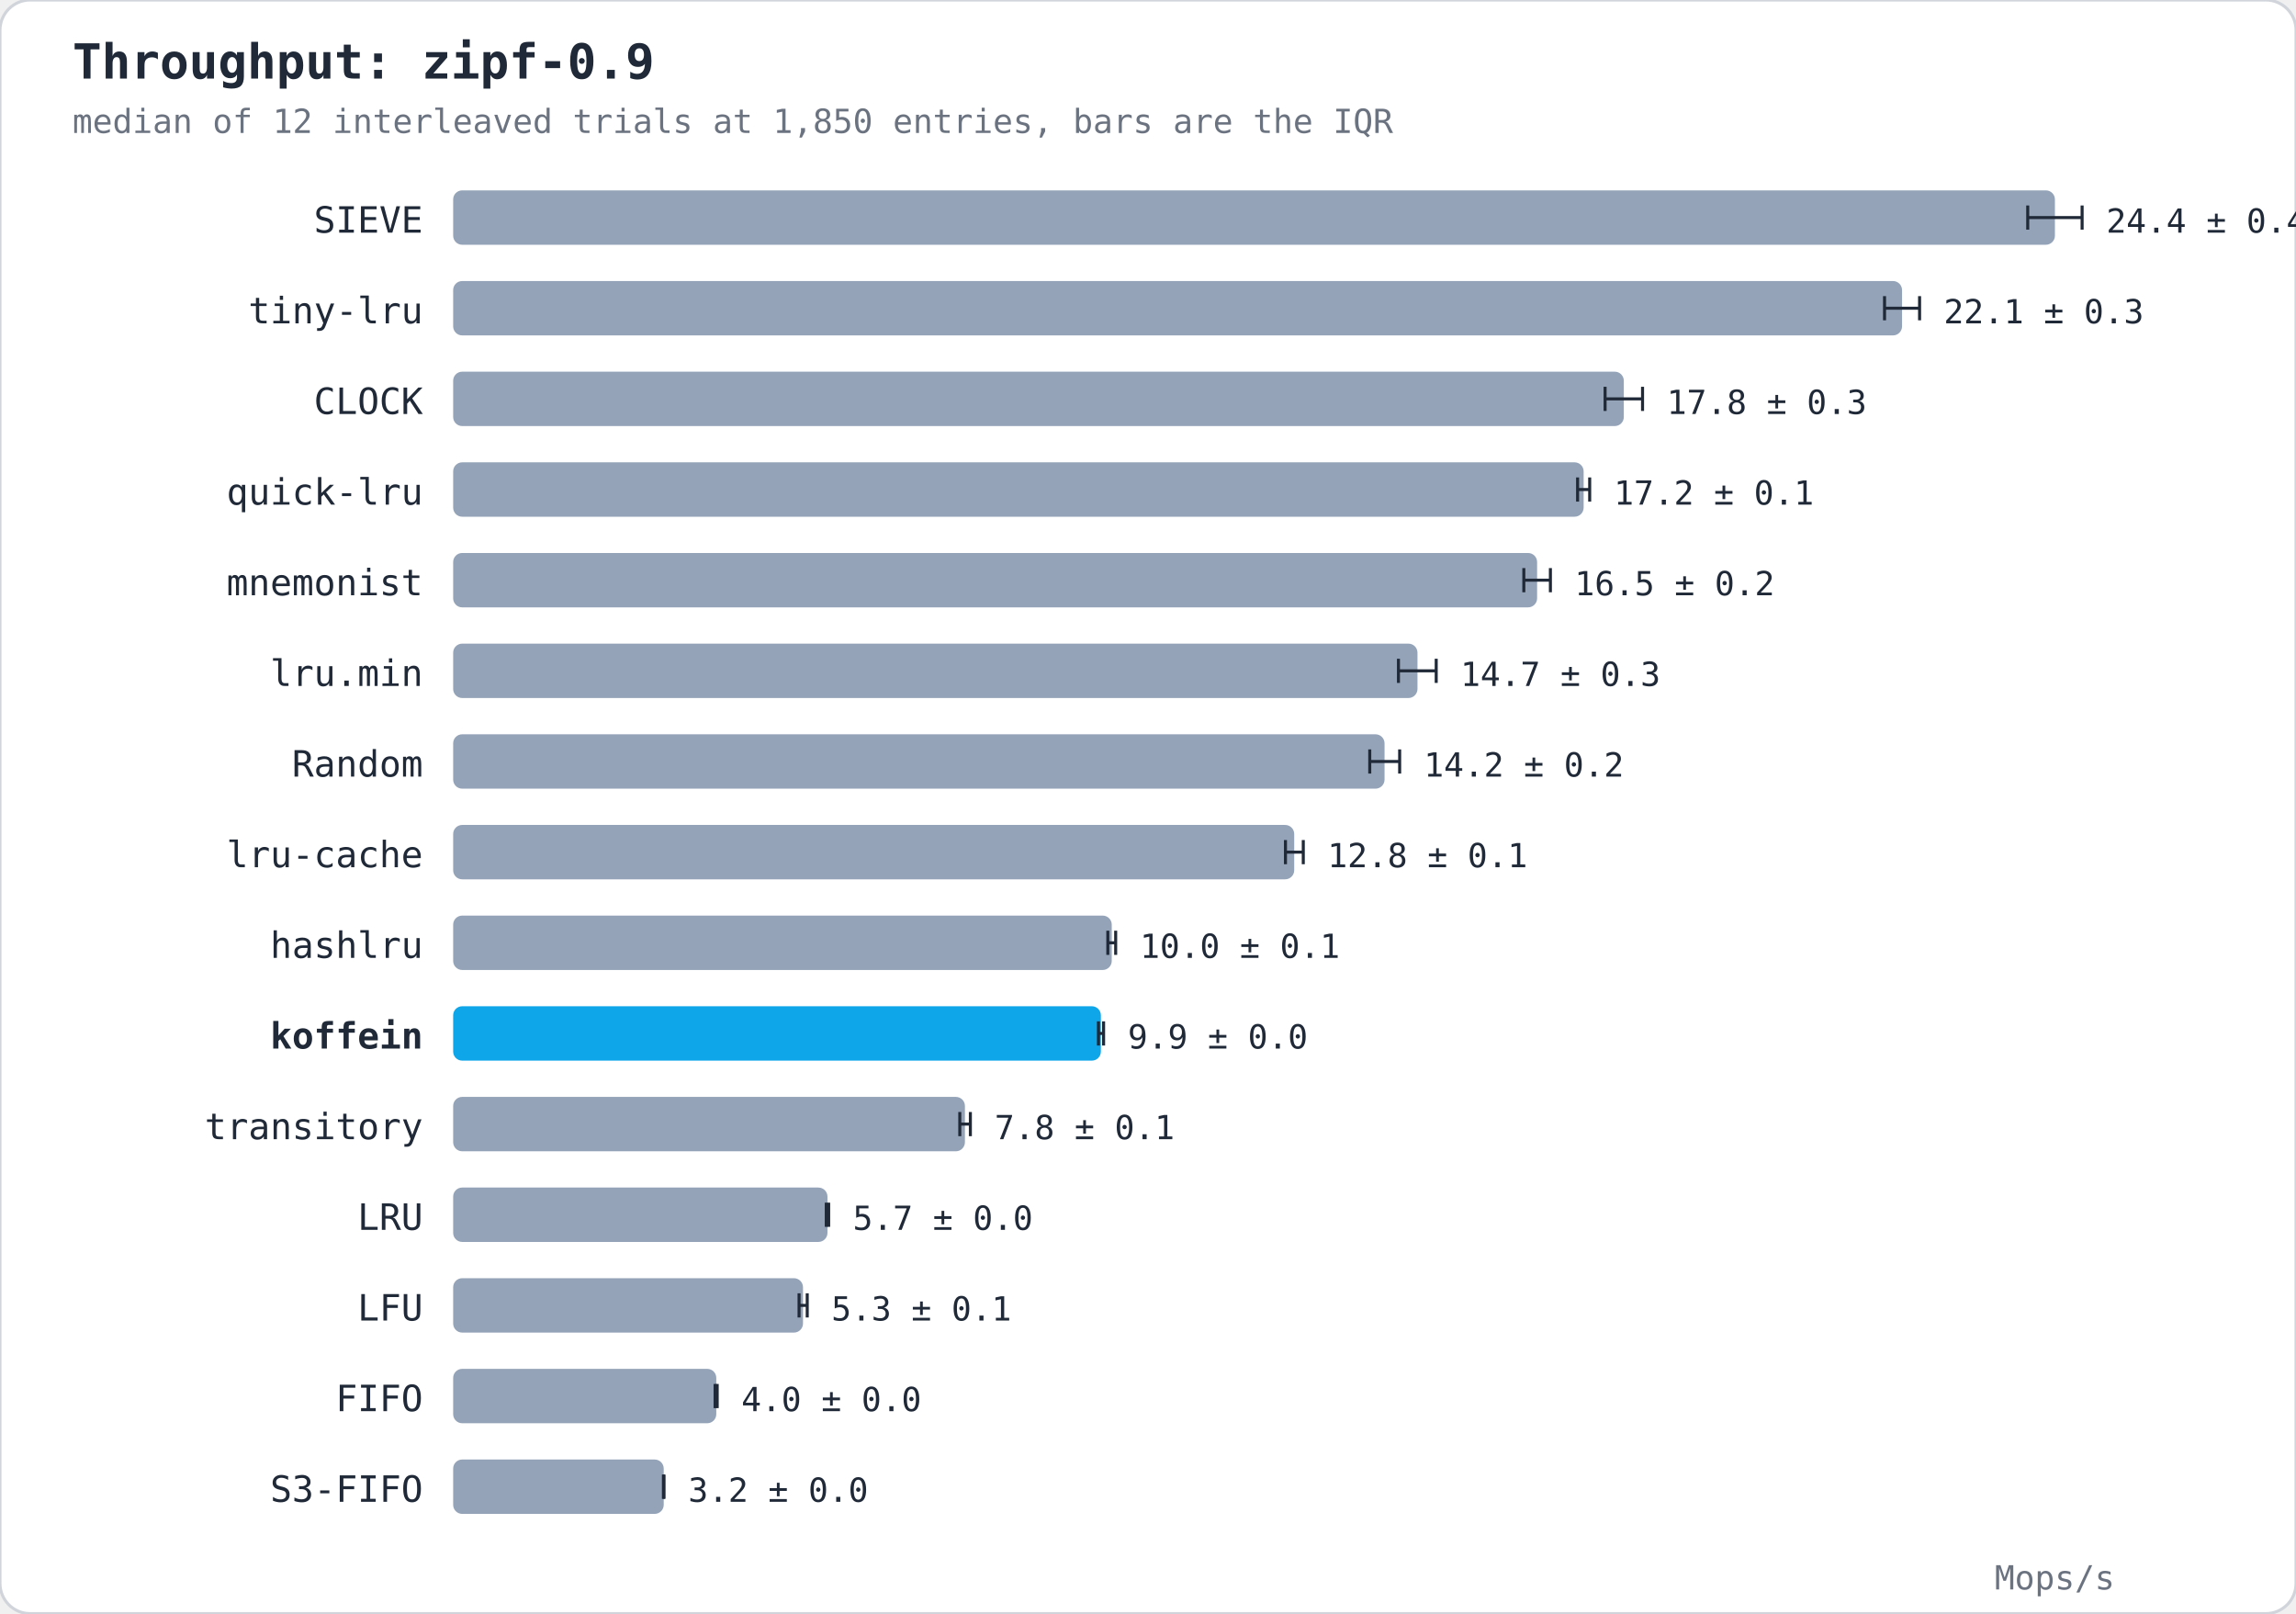
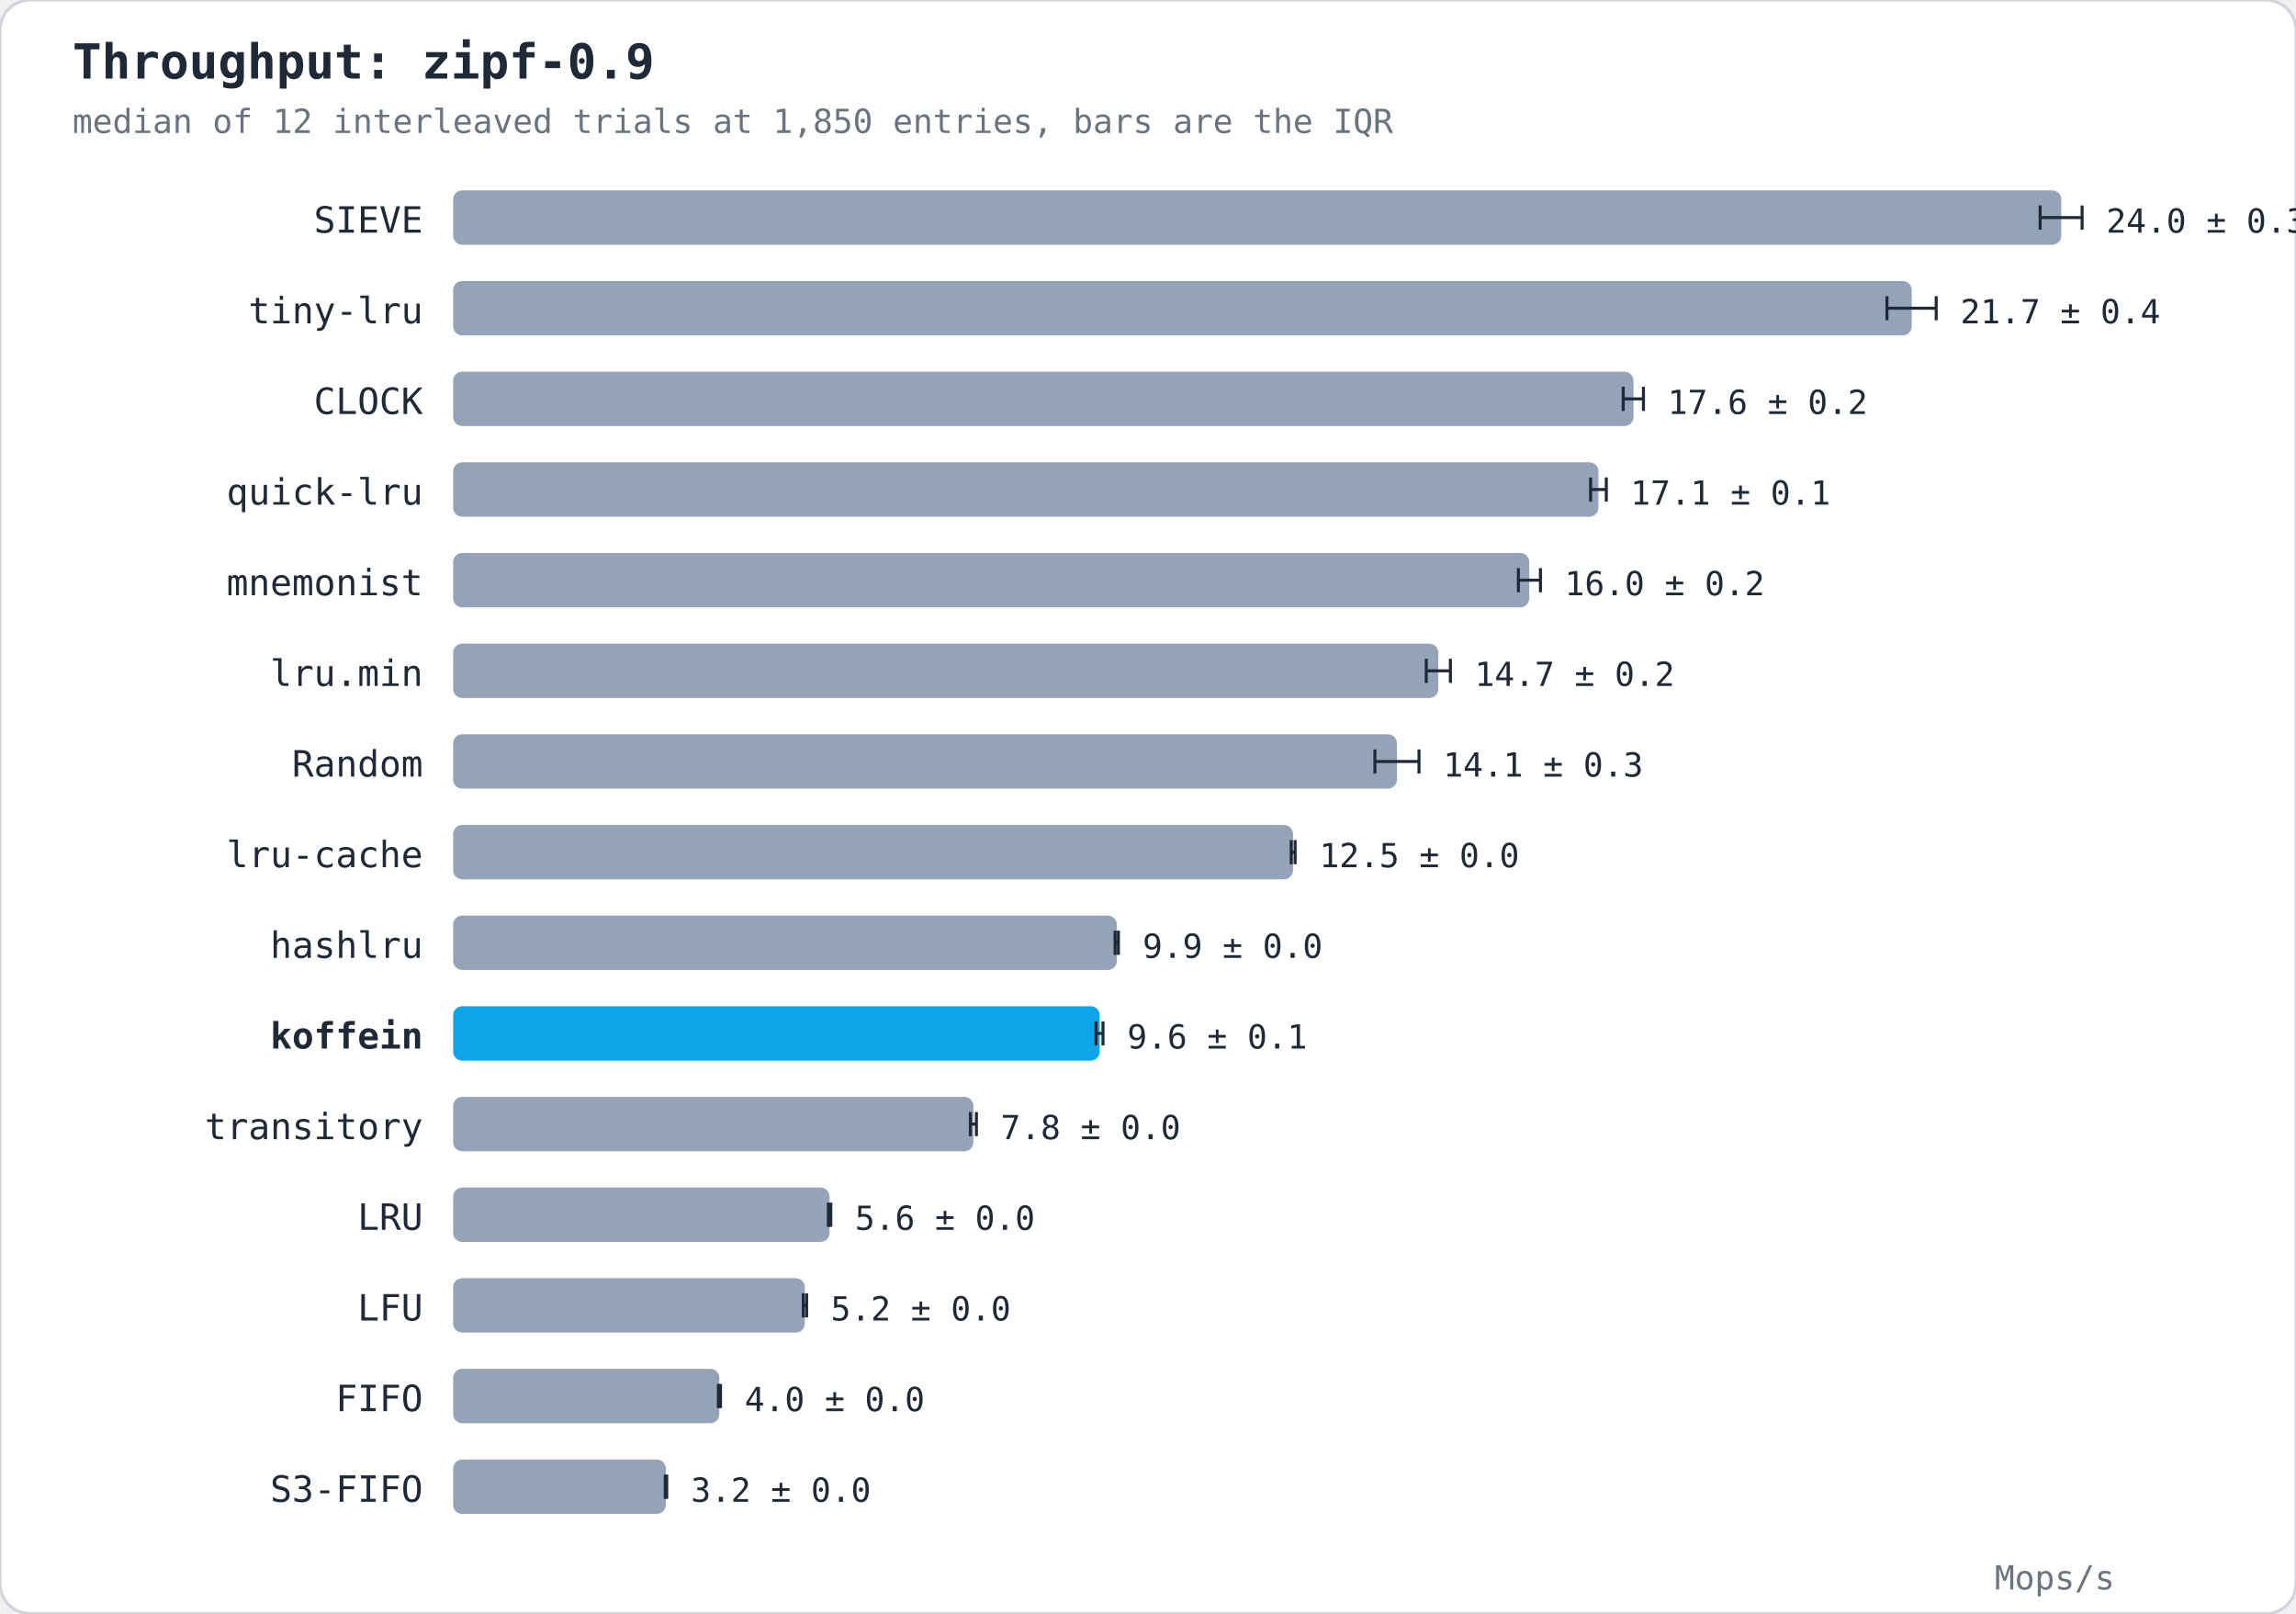
<svg xmlns="http://www.w3.org/2000/svg" viewBox="0 0 760 534" width="760" height="534" role="img">
  <rect x="0" y="0" width="760" height="534" rx="10" fill="#ffffff" stroke="#d1d5db" />
  <text x="24" y="26" font-family="ui-monospace,monospace" font-size="16" font-weight="700" fill="#1f2937">Throughput: zipf-0.9</text>
  <text x="24" y="44" font-family="ui-monospace,monospace" font-size="11" fill="#6b7280">median of 12 interleaved trials at 1,850 entries, bars are the IQR</text>
  <text x="140" y="77" text-anchor="end" font-family="ui-monospace,monospace" font-size="12" font-weight="400" fill="#1f2937">SIEVE</text>
-   <rect x="150" y="63" width="530.2" height="18" rx="3" fill="#94a3b8" />
-   <line x1="671.2" y1="72" x2="689.2" y2="72" stroke="#1f2937" stroke-width="1" />
-   <line x1="671.2" y1="68" x2="671.2" y2="76" stroke="#1f2937" stroke-width="1" />
+   <rect x="150" y="63" width="532.3" height="18" rx="3" fill="#94a3b8" />
+   <line x1="675.3" y1="72" x2="689.2" y2="72" stroke="#1f2937" stroke-width="1" />
+   <line x1="675.3" y1="68" x2="675.3" y2="76" stroke="#1f2937" stroke-width="1" />
  <line x1="689.2" y1="68" x2="689.2" y2="76" stroke="#1f2937" stroke-width="1" />
-   <text x="697.2" y="77" font-family="ui-monospace,monospace" font-size="11" fill="#1f2937">24.4 ± 0.4</text>
+   <text x="697.2" y="77" font-family="ui-monospace,monospace" font-size="11" fill="#1f2937">24.0 ± 0.3</text>
  <text x="140" y="107" text-anchor="end" font-family="ui-monospace,monospace" font-size="12" font-weight="400" fill="#1f2937">tiny-lru</text>
-   <rect x="150" y="93" width="479.6" height="18" rx="3" fill="#94a3b8" />
-   <line x1="623.8" y1="102" x2="635.4" y2="102" stroke="#1f2937" stroke-width="1" />
-   <line x1="623.8" y1="98" x2="623.8" y2="106" stroke="#1f2937" stroke-width="1" />
-   <line x1="635.4" y1="98" x2="635.4" y2="106" stroke="#1f2937" stroke-width="1" />
-   <text x="643.4" y="107" font-family="ui-monospace,monospace" font-size="11" fill="#1f2937">22.1 ± 0.3</text>
+   <rect x="150" y="93" width="482.8" height="18" rx="3" fill="#94a3b8" />
+   <line x1="624.6" y1="102" x2="640.9" y2="102" stroke="#1f2937" stroke-width="1" />
+   <line x1="624.6" y1="98" x2="624.6" y2="106" stroke="#1f2937" stroke-width="1" />
+   <line x1="640.9" y1="98" x2="640.9" y2="106" stroke="#1f2937" stroke-width="1" />
+   <text x="648.9" y="107" font-family="ui-monospace,monospace" font-size="11" fill="#1f2937">21.7 ± 0.4</text>
  <text x="140" y="137" text-anchor="end" font-family="ui-monospace,monospace" font-size="12" font-weight="400" fill="#1f2937">CLOCK</text>
-   <rect x="150" y="123" width="387.5" height="18" rx="3" fill="#94a3b8" />
-   <line x1="531.3" y1="132" x2="543.7" y2="132" stroke="#1f2937" stroke-width="1" />
-   <line x1="531.3" y1="128" x2="531.3" y2="136" stroke="#1f2937" stroke-width="1" />
-   <line x1="543.7" y1="128" x2="543.7" y2="136" stroke="#1f2937" stroke-width="1" />
-   <text x="551.7" y="137" font-family="ui-monospace,monospace" font-size="11" fill="#1f2937">17.8 ± 0.3</text>
+   <rect x="150" y="123" width="390.7" height="18" rx="3" fill="#94a3b8" />
+   <line x1="537.3" y1="132" x2="544.0" y2="132" stroke="#1f2937" stroke-width="1" />
+   <line x1="537.3" y1="128" x2="537.3" y2="136" stroke="#1f2937" stroke-width="1" />
+   <line x1="544.0" y1="128" x2="544.0" y2="136" stroke="#1f2937" stroke-width="1" />
+   <text x="552.0" y="137" font-family="ui-monospace,monospace" font-size="11" fill="#1f2937">17.6 ± 0.2</text>
  <text x="140" y="167" text-anchor="end" font-family="ui-monospace,monospace" font-size="12" font-weight="400" fill="#1f2937">quick-lru</text>
-   <rect x="150" y="153" width="374.2" height="18" rx="3" fill="#94a3b8" />
-   <line x1="522.2" y1="162" x2="526.2" y2="162" stroke="#1f2937" stroke-width="1" />
-   <line x1="522.2" y1="158" x2="522.2" y2="166" stroke="#1f2937" stroke-width="1" />
-   <line x1="526.2" y1="158" x2="526.2" y2="166" stroke="#1f2937" stroke-width="1" />
-   <text x="534.2" y="167" font-family="ui-monospace,monospace" font-size="11" fill="#1f2937">17.2 ± 0.1</text>
+   <rect x="150" y="153" width="379.1" height="18" rx="3" fill="#94a3b8" />
+   <line x1="526.5" y1="162" x2="531.7" y2="162" stroke="#1f2937" stroke-width="1" />
+   <line x1="526.5" y1="158" x2="526.5" y2="166" stroke="#1f2937" stroke-width="1" />
+   <line x1="531.7" y1="158" x2="531.7" y2="166" stroke="#1f2937" stroke-width="1" />
+   <text x="539.7" y="167" font-family="ui-monospace,monospace" font-size="11" fill="#1f2937">17.1 ± 0.1</text>
  <text x="140" y="197" text-anchor="end" font-family="ui-monospace,monospace" font-size="12" font-weight="400" fill="#1f2937">mnemonist</text>
-   <rect x="150" y="183" width="358.8" height="18" rx="3" fill="#94a3b8" />
-   <line x1="504.4" y1="192" x2="513.2" y2="192" stroke="#1f2937" stroke-width="1" />
-   <line x1="504.4" y1="188" x2="504.4" y2="196" stroke="#1f2937" stroke-width="1" />
-   <line x1="513.2" y1="188" x2="513.2" y2="196" stroke="#1f2937" stroke-width="1" />
-   <text x="521.2" y="197" font-family="ui-monospace,monospace" font-size="11" fill="#1f2937">16.5 ± 0.2</text>
+   <rect x="150" y="183" width="356.2" height="18" rx="3" fill="#94a3b8" />
+   <line x1="502.6" y1="192" x2="509.9" y2="192" stroke="#1f2937" stroke-width="1" />
+   <line x1="502.6" y1="188" x2="502.6" y2="196" stroke="#1f2937" stroke-width="1" />
+   <line x1="509.9" y1="188" x2="509.9" y2="196" stroke="#1f2937" stroke-width="1" />
+   <text x="517.9" y="197" font-family="ui-monospace,monospace" font-size="11" fill="#1f2937">16.0 ± 0.2</text>
  <text x="140" y="227" text-anchor="end" font-family="ui-monospace,monospace" font-size="12" font-weight="400" fill="#1f2937">lru.min</text>
-   <rect x="150" y="213" width="319.2" height="18" rx="3" fill="#94a3b8" />
-   <line x1="462.9" y1="222" x2="475.4" y2="222" stroke="#1f2937" stroke-width="1" />
-   <line x1="462.9" y1="218" x2="462.9" y2="226" stroke="#1f2937" stroke-width="1" />
-   <line x1="475.4" y1="218" x2="475.4" y2="226" stroke="#1f2937" stroke-width="1" />
-   <text x="483.4" y="227" font-family="ui-monospace,monospace" font-size="11" fill="#1f2937">14.7 ± 0.3</text>
+   <rect x="150" y="213" width="326.1" height="18" rx="3" fill="#94a3b8" />
+   <line x1="472.1" y1="222" x2="480.1" y2="222" stroke="#1f2937" stroke-width="1" />
+   <line x1="472.1" y1="218" x2="472.1" y2="226" stroke="#1f2937" stroke-width="1" />
+   <line x1="480.1" y1="218" x2="480.1" y2="226" stroke="#1f2937" stroke-width="1" />
+   <text x="488.1" y="227" font-family="ui-monospace,monospace" font-size="11" fill="#1f2937">14.7 ± 0.2</text>
  <text x="140" y="257" text-anchor="end" font-family="ui-monospace,monospace" font-size="12" font-weight="400" fill="#1f2937">Random</text>
-   <rect x="150" y="243" width="308.3" height="18" rx="3" fill="#94a3b8" />
-   <line x1="453.4" y1="252" x2="463.3" y2="252" stroke="#1f2937" stroke-width="1" />
-   <line x1="453.4" y1="248" x2="453.4" y2="256" stroke="#1f2937" stroke-width="1" />
-   <line x1="463.3" y1="248" x2="463.3" y2="256" stroke="#1f2937" stroke-width="1" />
-   <text x="471.3" y="257" font-family="ui-monospace,monospace" font-size="11" fill="#1f2937">14.2 ± 0.2</text>
+   <rect x="150" y="243" width="312.4" height="18" rx="3" fill="#94a3b8" />
+   <line x1="455.1" y1="252" x2="469.7" y2="252" stroke="#1f2937" stroke-width="1" />
+   <line x1="455.1" y1="248" x2="455.1" y2="256" stroke="#1f2937" stroke-width="1" />
+   <line x1="469.7" y1="248" x2="469.7" y2="256" stroke="#1f2937" stroke-width="1" />
+   <text x="477.7" y="257" font-family="ui-monospace,monospace" font-size="11" fill="#1f2937">14.1 ± 0.3</text>
  <text x="140" y="287" text-anchor="end" font-family="ui-monospace,monospace" font-size="12" font-weight="400" fill="#1f2937">lru-cache</text>
-   <rect x="150" y="273" width="278.4" height="18" rx="3" fill="#94a3b8" />
-   <line x1="425.5" y1="282" x2="431.4" y2="282" stroke="#1f2937" stroke-width="1" />
-   <line x1="425.5" y1="278" x2="425.5" y2="286" stroke="#1f2937" stroke-width="1" />
-   <line x1="431.4" y1="278" x2="431.4" y2="286" stroke="#1f2937" stroke-width="1" />
-   <text x="439.4" y="287" font-family="ui-monospace,monospace" font-size="11" fill="#1f2937">12.8 ± 0.1</text>
+   <rect x="150" y="273" width="278.0" height="18" rx="3" fill="#94a3b8" />
+   <line x1="427.4" y1="282" x2="428.7" y2="282" stroke="#1f2937" stroke-width="1" />
+   <line x1="427.4" y1="278" x2="427.4" y2="286" stroke="#1f2937" stroke-width="1" />
+   <line x1="428.7" y1="278" x2="428.7" y2="286" stroke="#1f2937" stroke-width="1" />
+   <text x="436.7" y="287" font-family="ui-monospace,monospace" font-size="11" fill="#1f2937">12.5 ± 0.0</text>
  <text x="140" y="317" text-anchor="end" font-family="ui-monospace,monospace" font-size="12" font-weight="400" fill="#1f2937">hashlru</text>
-   <rect x="150" y="303" width="218.0" height="18" rx="3" fill="#94a3b8" />
-   <line x1="366.7" y1="312" x2="369.3" y2="312" stroke="#1f2937" stroke-width="1" />
-   <line x1="366.7" y1="308" x2="366.7" y2="316" stroke="#1f2937" stroke-width="1" />
-   <line x1="369.3" y1="308" x2="369.3" y2="316" stroke="#1f2937" stroke-width="1" />
-   <text x="377.3" y="317" font-family="ui-monospace,monospace" font-size="11" fill="#1f2937">10.0 ± 0.1</text>
+   <rect x="150" y="303" width="219.7" height="18" rx="3" fill="#94a3b8" />
+   <line x1="369.1" y1="312" x2="370.2" y2="312" stroke="#1f2937" stroke-width="1" />
+   <line x1="369.1" y1="308" x2="369.1" y2="316" stroke="#1f2937" stroke-width="1" />
+   <line x1="370.2" y1="308" x2="370.2" y2="316" stroke="#1f2937" stroke-width="1" />
+   <text x="378.2" y="317" font-family="ui-monospace,monospace" font-size="11" fill="#1f2937">9.9 ± 0.0</text>
  <text x="140" y="347" text-anchor="end" font-family="ui-monospace,monospace" font-size="12" font-weight="700" fill="#1f2937">koffein</text>
-   <rect x="150" y="333" width="214.4" height="18" rx="3" fill="#0ea5e9" />
-   <line x1="363.6" y1="342" x2="365.3" y2="342" stroke="#1f2937" stroke-width="1" />
-   <line x1="363.6" y1="338" x2="363.6" y2="346" stroke="#1f2937" stroke-width="1" />
-   <line x1="365.3" y1="338" x2="365.3" y2="346" stroke="#1f2937" stroke-width="1" />
-   <text x="373.3" y="347" font-family="ui-monospace,monospace" font-size="11" fill="#1f2937">9.9 ± 0.0</text>
+   <rect x="150" y="333" width="214.0" height="18" rx="3" fill="#0ea5e9" />
+   <line x1="362.8" y1="342" x2="365.1" y2="342" stroke="#1f2937" stroke-width="1" />
+   <line x1="362.8" y1="338" x2="362.8" y2="346" stroke="#1f2937" stroke-width="1" />
+   <line x1="365.1" y1="338" x2="365.1" y2="346" stroke="#1f2937" stroke-width="1" />
+   <text x="373.1" y="347" font-family="ui-monospace,monospace" font-size="11" fill="#1f2937">9.6 ± 0.1</text>
  <text x="140" y="377" text-anchor="end" font-family="ui-monospace,monospace" font-size="12" font-weight="400" fill="#1f2937">transitory</text>
-   <rect x="150" y="363" width="169.4" height="18" rx="3" fill="#94a3b8" />
-   <line x1="317.7" y1="372" x2="321.2" y2="372" stroke="#1f2937" stroke-width="1" />
-   <line x1="317.7" y1="368" x2="317.7" y2="376" stroke="#1f2937" stroke-width="1" />
+   <rect x="150" y="363" width="172.2" height="18" rx="3" fill="#94a3b8" />
+   <line x1="321.2" y1="372" x2="323.2" y2="372" stroke="#1f2937" stroke-width="1" />
  <line x1="321.2" y1="368" x2="321.2" y2="376" stroke="#1f2937" stroke-width="1" />
-   <text x="329.2" y="377" font-family="ui-monospace,monospace" font-size="11" fill="#1f2937">7.8 ± 0.1</text>
+   <line x1="323.2" y1="368" x2="323.2" y2="376" stroke="#1f2937" stroke-width="1" />
+   <text x="331.2" y="377" font-family="ui-monospace,monospace" font-size="11" fill="#1f2937">7.8 ± 0.0</text>
  <text x="140" y="407" text-anchor="end" font-family="ui-monospace,monospace" font-size="12" font-weight="400" fill="#1f2937">LRU</text>
-   <rect x="150" y="393" width="123.9" height="18" rx="3" fill="#94a3b8" />
-   <line x1="273.5" y1="402" x2="274.3" y2="402" stroke="#1f2937" stroke-width="1" />
-   <line x1="273.5" y1="398" x2="273.5" y2="406" stroke="#1f2937" stroke-width="1" />
-   <line x1="274.3" y1="398" x2="274.3" y2="406" stroke="#1f2937" stroke-width="1" />
-   <text x="282.3" y="407" font-family="ui-monospace,monospace" font-size="11" fill="#1f2937">5.7 ± 0.0</text>
+   <rect x="150" y="393" width="124.6" height="18" rx="3" fill="#94a3b8" />
+   <line x1="274.2" y1="402" x2="275.0" y2="402" stroke="#1f2937" stroke-width="1" />
+   <line x1="274.2" y1="398" x2="274.2" y2="406" stroke="#1f2937" stroke-width="1" />
+   <line x1="275.0" y1="398" x2="275.0" y2="406" stroke="#1f2937" stroke-width="1" />
+   <text x="283.0" y="407" font-family="ui-monospace,monospace" font-size="11" fill="#1f2937">5.6 ± 0.0</text>
  <text x="140" y="437" text-anchor="end" font-family="ui-monospace,monospace" font-size="12" font-weight="400" fill="#1f2937">LFU</text>
-   <rect x="150" y="423" width="115.8" height="18" rx="3" fill="#94a3b8" />
-   <line x1="264.5" y1="432" x2="267.2" y2="432" stroke="#1f2937" stroke-width="1" />
-   <line x1="264.5" y1="428" x2="264.5" y2="436" stroke="#1f2937" stroke-width="1" />
-   <line x1="267.2" y1="428" x2="267.2" y2="436" stroke="#1f2937" stroke-width="1" />
-   <text x="275.2" y="437" font-family="ui-monospace,monospace" font-size="11" fill="#1f2937">5.3 ± 0.1</text>
+   <rect x="150" y="423" width="116.4" height="18" rx="3" fill="#94a3b8" />
+   <line x1="265.9" y1="432" x2="267.0" y2="432" stroke="#1f2937" stroke-width="1" />
+   <line x1="265.9" y1="428" x2="265.9" y2="436" stroke="#1f2937" stroke-width="1" />
+   <line x1="267.0" y1="428" x2="267.0" y2="436" stroke="#1f2937" stroke-width="1" />
+   <text x="275.0" y="437" font-family="ui-monospace,monospace" font-size="11" fill="#1f2937">5.2 ± 0.0</text>
  <text x="140" y="467" text-anchor="end" font-family="ui-monospace,monospace" font-size="12" font-weight="400" fill="#1f2937">FIFO</text>
-   <rect x="150" y="453" width="87.1" height="18" rx="3" fill="#94a3b8" />
-   <line x1="236.7" y1="462" x2="237.4" y2="462" stroke="#1f2937" stroke-width="1" />
-   <line x1="236.7" y1="458" x2="236.7" y2="466" stroke="#1f2937" stroke-width="1" />
-   <line x1="237.4" y1="458" x2="237.4" y2="466" stroke="#1f2937" stroke-width="1" />
-   <text x="245.4" y="467" font-family="ui-monospace,monospace" font-size="11" fill="#1f2937">4.0 ± 0.0</text>
+   <rect x="150" y="453" width="88.1" height="18" rx="3" fill="#94a3b8" />
+   <line x1="237.8" y1="462" x2="238.5" y2="462" stroke="#1f2937" stroke-width="1" />
+   <line x1="237.8" y1="458" x2="237.8" y2="466" stroke="#1f2937" stroke-width="1" />
+   <line x1="238.5" y1="458" x2="238.5" y2="466" stroke="#1f2937" stroke-width="1" />
+   <text x="246.5" y="467" font-family="ui-monospace,monospace" font-size="11" fill="#1f2937">4.0 ± 0.0</text>
  <text x="140" y="497" text-anchor="end" font-family="ui-monospace,monospace" font-size="12" font-weight="400" fill="#1f2937">S3-FIFO</text>
-   <rect x="150" y="483" width="69.7" height="18" rx="3" fill="#94a3b8" />
-   <line x1="219.6" y1="492" x2="219.8" y2="492" stroke="#1f2937" stroke-width="1" />
-   <line x1="219.6" y1="488" x2="219.6" y2="496" stroke="#1f2937" stroke-width="1" />
-   <line x1="219.8" y1="488" x2="219.8" y2="496" stroke="#1f2937" stroke-width="1" />
-   <text x="227.8" y="497" font-family="ui-monospace,monospace" font-size="11" fill="#1f2937">3.2 ± 0.0</text>
+   <rect x="150" y="483" width="70.4" height="18" rx="3" fill="#94a3b8" />
+   <line x1="220.2" y1="492" x2="220.7" y2="492" stroke="#1f2937" stroke-width="1" />
+   <line x1="220.2" y1="488" x2="220.2" y2="496" stroke="#1f2937" stroke-width="1" />
+   <line x1="220.7" y1="488" x2="220.7" y2="496" stroke="#1f2937" stroke-width="1" />
+   <text x="228.7" y="497" font-family="ui-monospace,monospace" font-size="11" fill="#1f2937">3.2 ± 0.0</text>
  <text x="700" y="526" text-anchor="end" font-family="ui-monospace,monospace" font-size="11" fill="#6b7280">Mops/s</text>
</svg>
